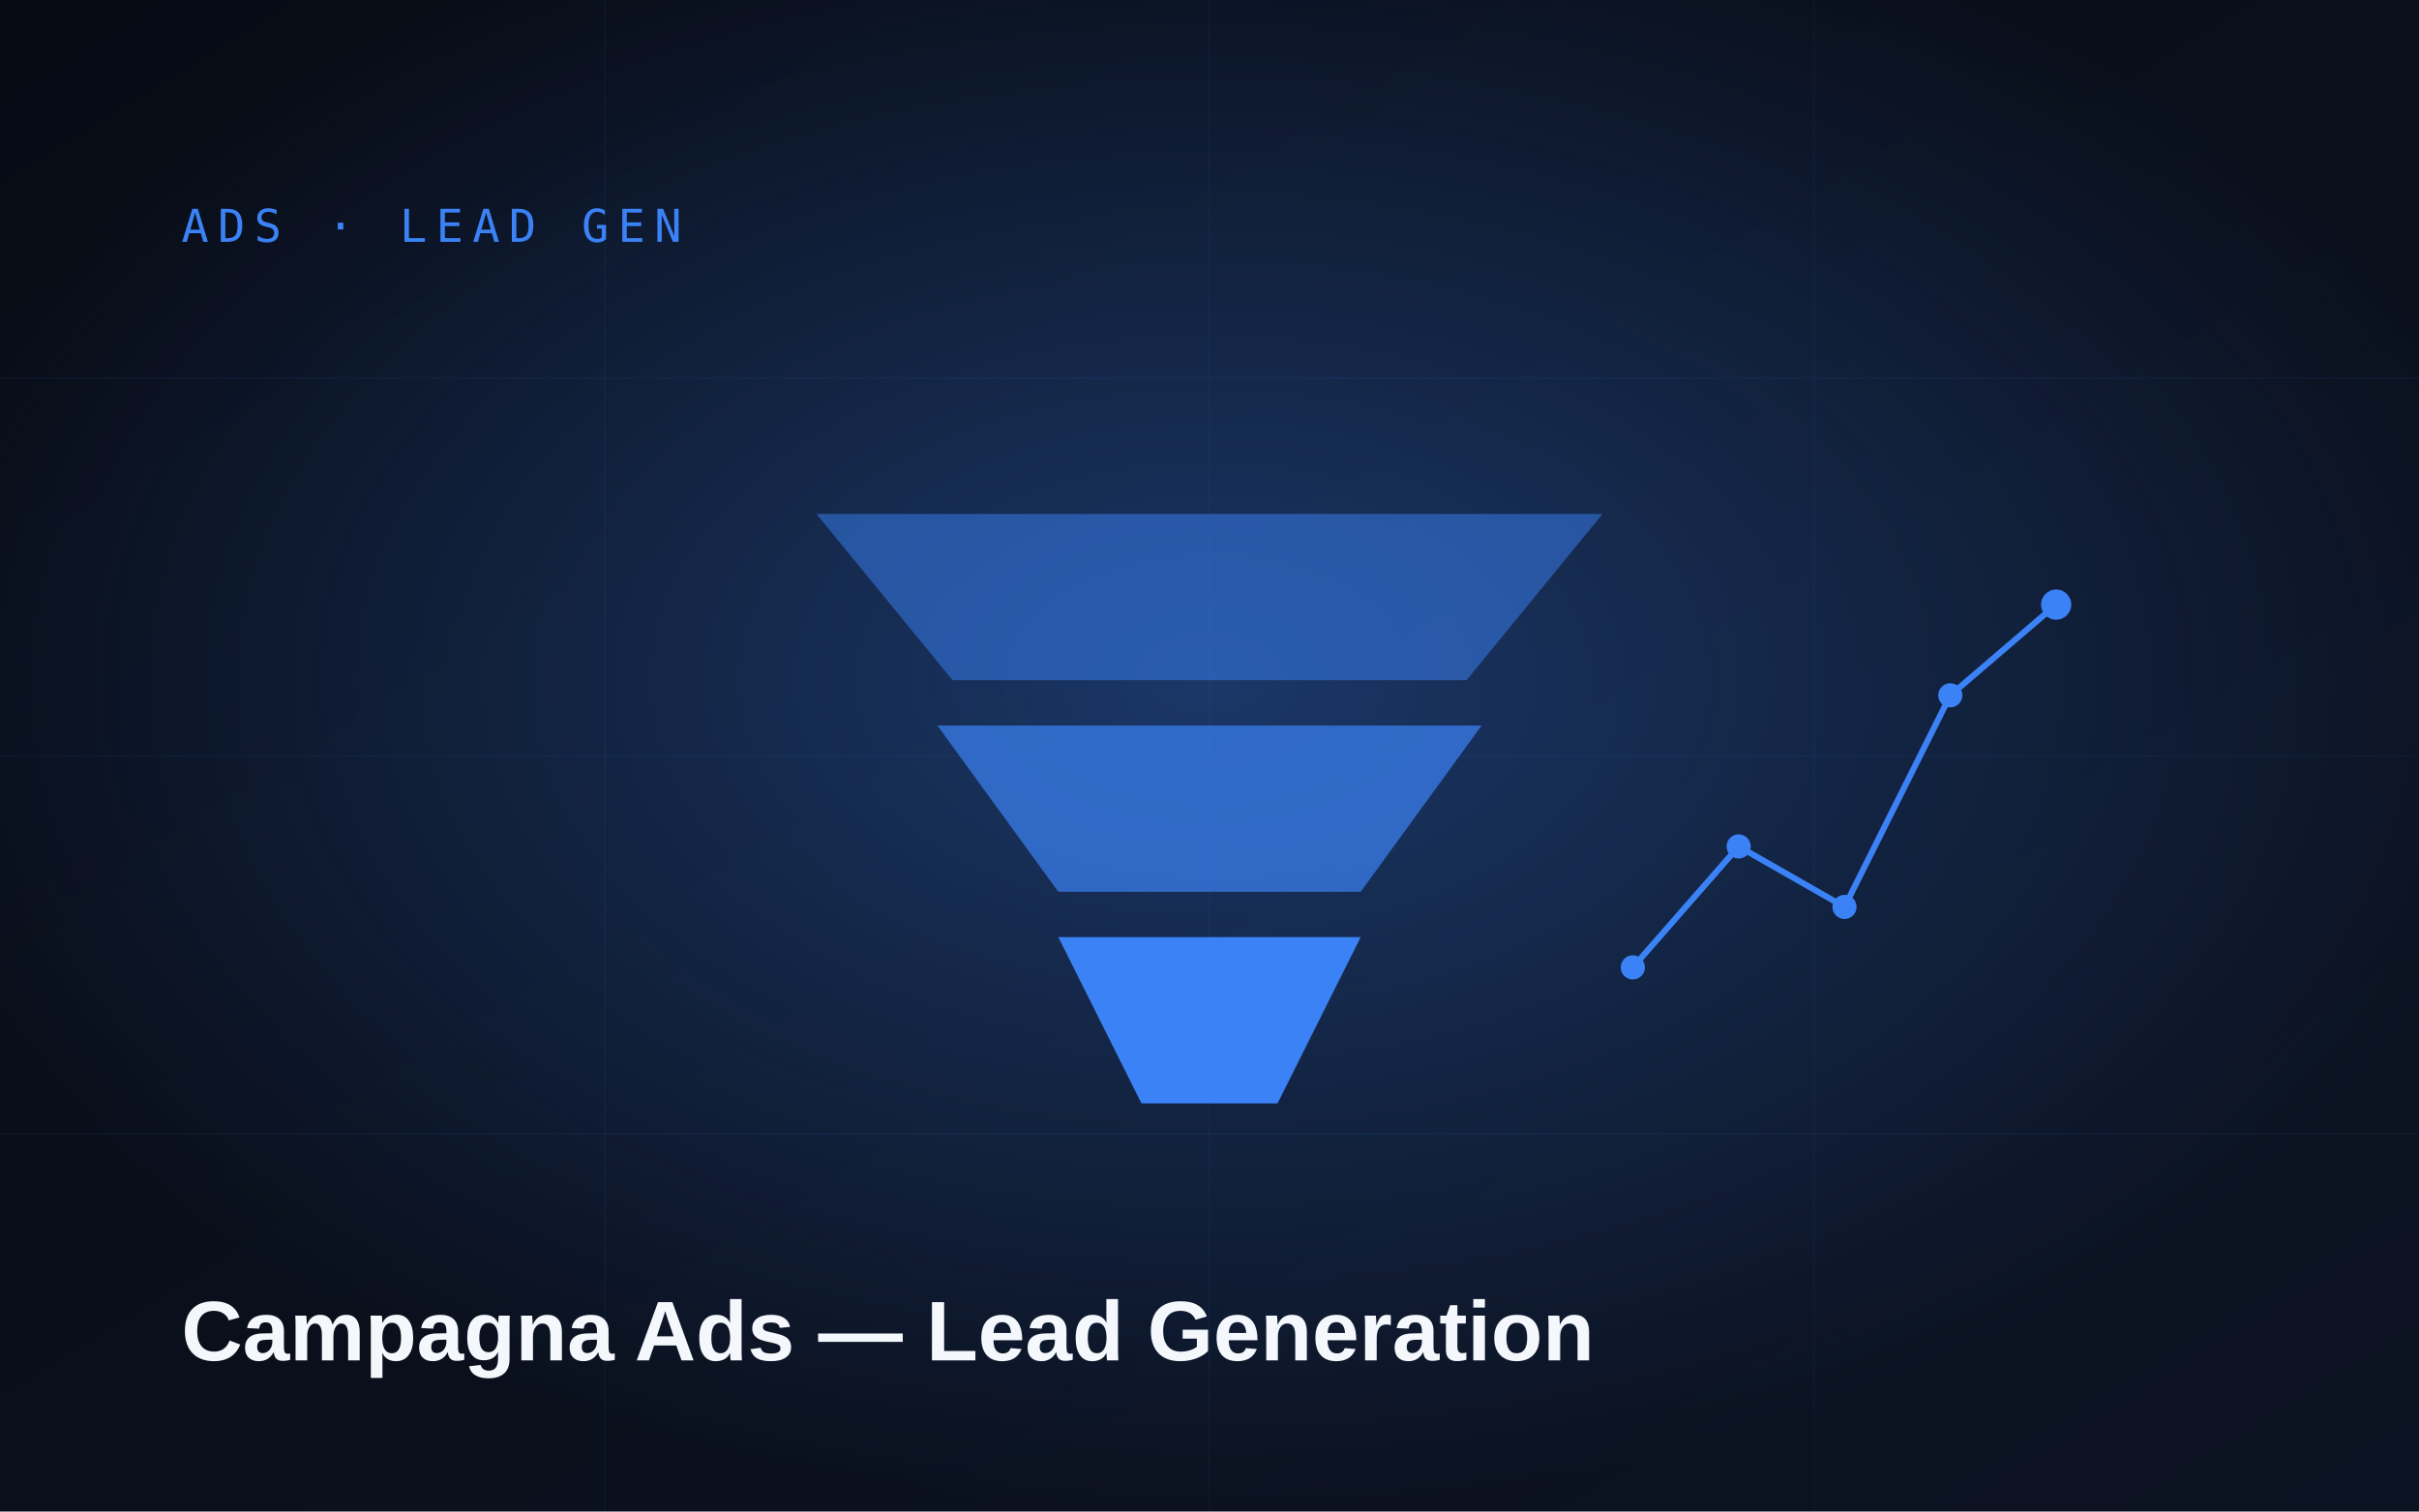
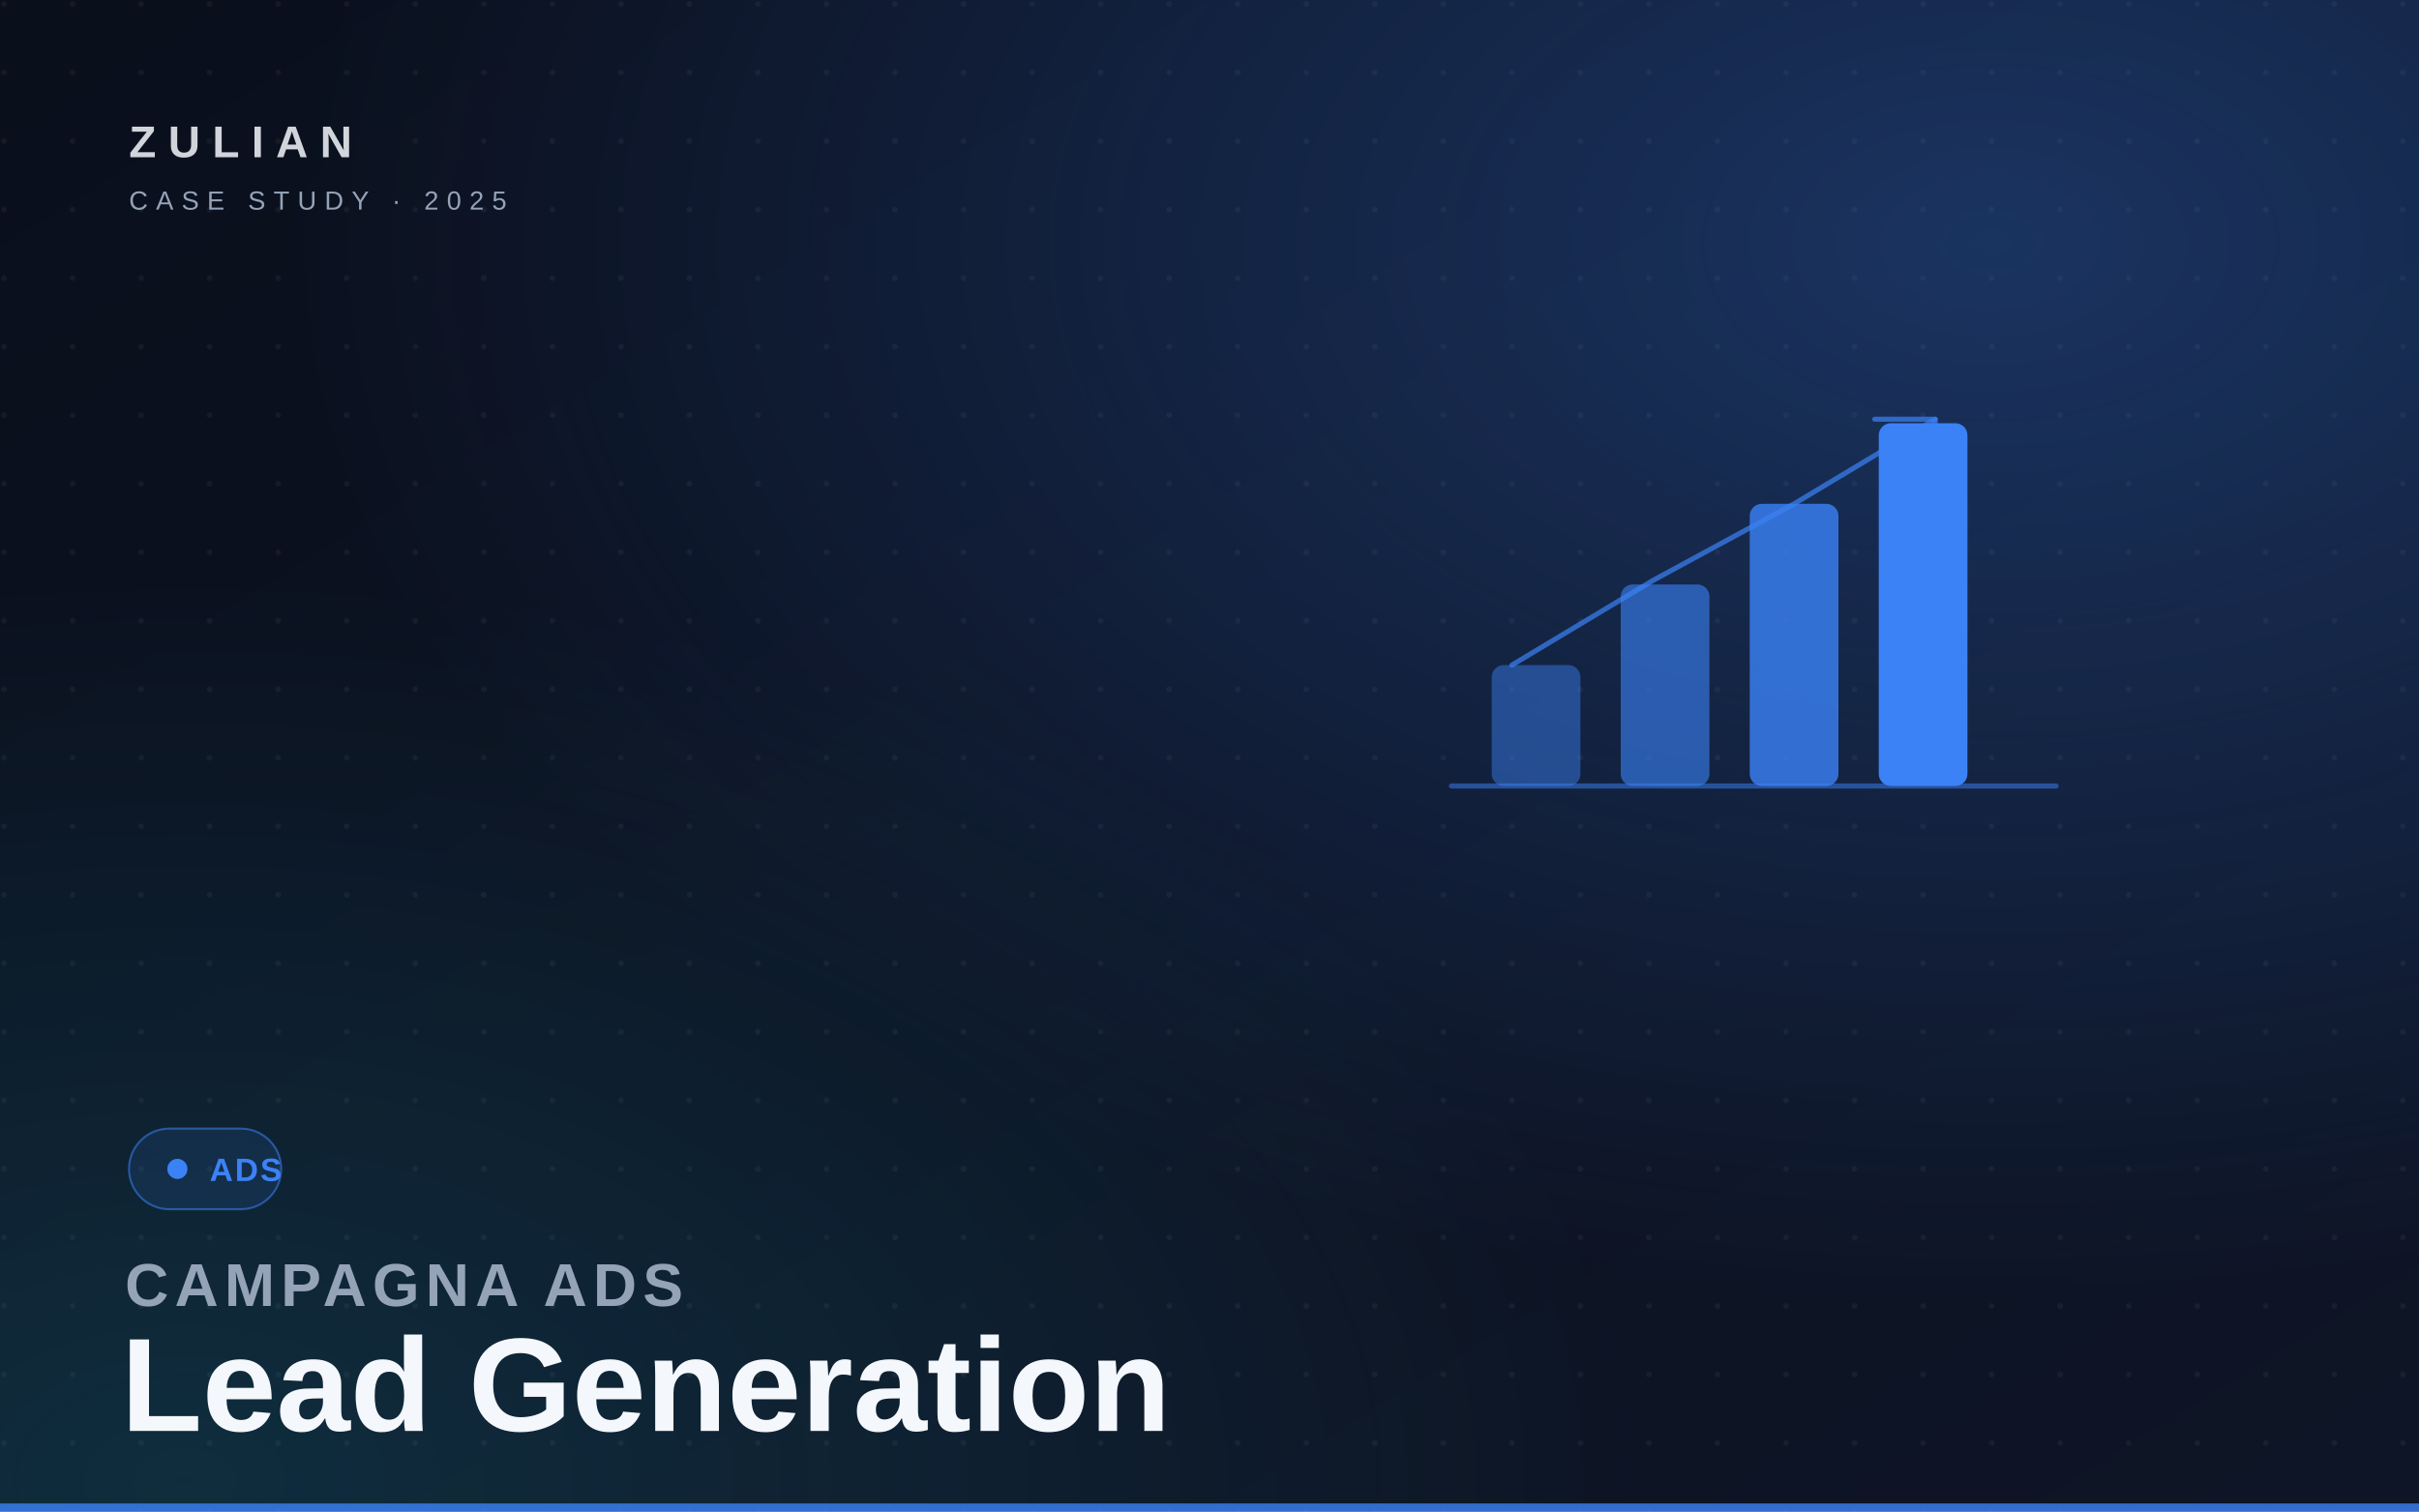
- <svg xmlns="http://www.w3.org/2000/svg" viewBox="0 0 1600 1000" width="1600" height="1000">
+ <svg xmlns="http://www.w3.org/2000/svg" viewBox="0 0 1200 750" width="1200" height="750" role="img" aria-label="CAMPAGNA ADS Lead Generation">
  <defs>
    <linearGradient id="bg" x1="0" y1="0" x2="1" y2="1">
-       <stop offset="0" stop-color="#070b14" />
-       <stop offset="1" stop-color="#0c1322" />
+       <stop offset="0" stop-color="#0a0f1c" />
+       <stop offset="1" stop-color="#0e1526" />
    </linearGradient>
-     <radialGradient id="glow" cx="50%" cy="45%" r="55%">
-       <stop offset="0" stop-color="#3b82f6" stop-opacity="0.35" />
+     <radialGradient id="g1" cx="0.82" cy="0.16" r="0.7">
+       <stop offset="0" stop-color="#3b82f6" stop-opacity="0.30" />
      <stop offset="1" stop-color="#3b82f6" stop-opacity="0" />
    </radialGradient>
+     <radialGradient id="g2" cx="0.08" cy="0.98" r="0.6">
+       <stop offset="0" stop-color="#22d3ee" stop-opacity="0.14" />
+       <stop offset="1" stop-color="#22d3ee" stop-opacity="0" />
+     </radialGradient>
+     <pattern id="dots" width="34" height="34" patternUnits="userSpaceOnUse">
+       <circle cx="2" cy="2" r="1.4" fill="#ffffff" fill-opacity="0.05" />
+     </pattern>
  </defs>
-   <rect width="1600" height="1000" fill="url(#bg)" />
-   <rect width="1600" height="1000" fill="url(#glow)" />
-   <g stroke="#3b82f6" stroke-opacity="0.07" stroke-width="1">
-     <line x1="0" y1="250" x2="1600" y2="250" />
-     <line x1="0" y1="500" x2="1600" y2="500" />
-     <line x1="0" y1="750" x2="1600" y2="750" />
-     <line x1="400" y1="0" x2="400" y2="1000" />
-     <line x1="800" y1="0" x2="800" y2="1000" />
-     <line x1="1200" y1="0" x2="1200" y2="1000" />
+   <rect width="1200" height="750" fill="url(#bg)" />
+   <rect width="1200" height="750" fill="url(#dots)" />
+   <rect width="1200" height="750" fill="url(#g1)" />
+   <rect width="1200" height="750" fill="url(#g2)" />
+   <g transform="translate(720,180)" stroke="#3b82f6" fill="none" stroke-width="2.5" stroke-linecap="round" stroke-linejoin="round">
+     <line x1="0" y1="210" x2="300" y2="210" opacity="0.5" />
+     <rect x="20" y="150" width="44" height="60" rx="6" fill="#3b82f6" stroke="none" opacity="0.45" />
+     <rect x="84" y="110" width="44" height="100" rx="6" fill="#3b82f6" stroke="none" opacity="0.6" />
+     <rect x="148" y="70" width="44" height="140" rx="6" fill="#3b82f6" stroke="none" opacity="0.8" />
+     <rect x="212" y="30" width="44" height="180" rx="6" fill="#3b82f6" stroke="none" opacity="1" />
+     <path d="M30,150 L100,108 L170,70 L240,28" opacity="0.7" />
+     <path d="M210,28 L240,28 L240,58" opacity="0.7" />
  </g>
-   <g fill="#3b82f6">
-     <path d="M540 340 h520 l-90 110 h-340 z" fill-opacity="0.5" />
-     <path d="M620 480 h360 l-80 110 h-200 z" fill-opacity="0.7" />
-     <path d="M700 620 h200 l-55 110 h-90 z" />
+   <text x="64" y="78" font-family="Arial, Helvetica, sans-serif" font-size="22" font-weight="700" letter-spacing="6" fill="#f4f7fb" fill-opacity="0.85">ZULIAN</text>
+   <text x="64" y="104" font-family="Arial, Helvetica, sans-serif" font-size="13" letter-spacing="4" fill="#94a3b8">CASE STUDY · 2025</text>
+   <g transform="translate(64,560)">
+     <rect x="0" y="0" width="75.5" height="40" rx="20" fill="#3b82f6" fill-opacity="0.12" stroke="#3b82f6" stroke-opacity="0.55" />
+     <circle cx="24" cy="20" r="5" fill="#3b82f6" />
+     <text x="40" y="26" font-family="Arial, Helvetica, sans-serif" font-size="16" font-weight="700" letter-spacing="1" fill="#3b82f6">ADS</text>
  </g>
-   <g stroke="#3b82f6" stroke-width="4" fill="none" stroke-linecap="round">
-     <polyline points="1080,640 1150,560 1220,600 1290,460 1360,400" />
-   </g>
-   <g fill="#3b82f6">
-     <circle cx="1080" cy="640" r="8" />
-     <circle cx="1150" cy="560" r="8" />
-     <circle cx="1220" cy="600" r="8" />
-     <circle cx="1290" cy="460" r="8" />
-     <circle cx="1360" cy="400" r="10" />
-   </g>
-   <text x="120" y="160" font-family="ui-monospace,Menlo,monospace" font-size="30" fill="#3b82f6" letter-spacing="6">ADS · LEAD GEN</text>
-   <text x="120" y="900" font-family="Arial,sans-serif" font-size="56" font-weight="700" fill="#f4f7fb">Campagna Ads — Lead Generation</text>
+   <text x="62" y="648" font-family="Arial, Helvetica, sans-serif" font-size="30" letter-spacing="3" fill="#94a3b8" font-weight="600">CAMPAGNA ADS</text>
+   <text x="60" y="710" font-family="Arial, Helvetica, sans-serif" font-size="66" font-weight="800" fill="#f4f7fb">Lead Generation</text>
+   <rect x="0" y="746" width="1200" height="4" fill="#3b82f6" fill-opacity="0.8" />
</svg>
